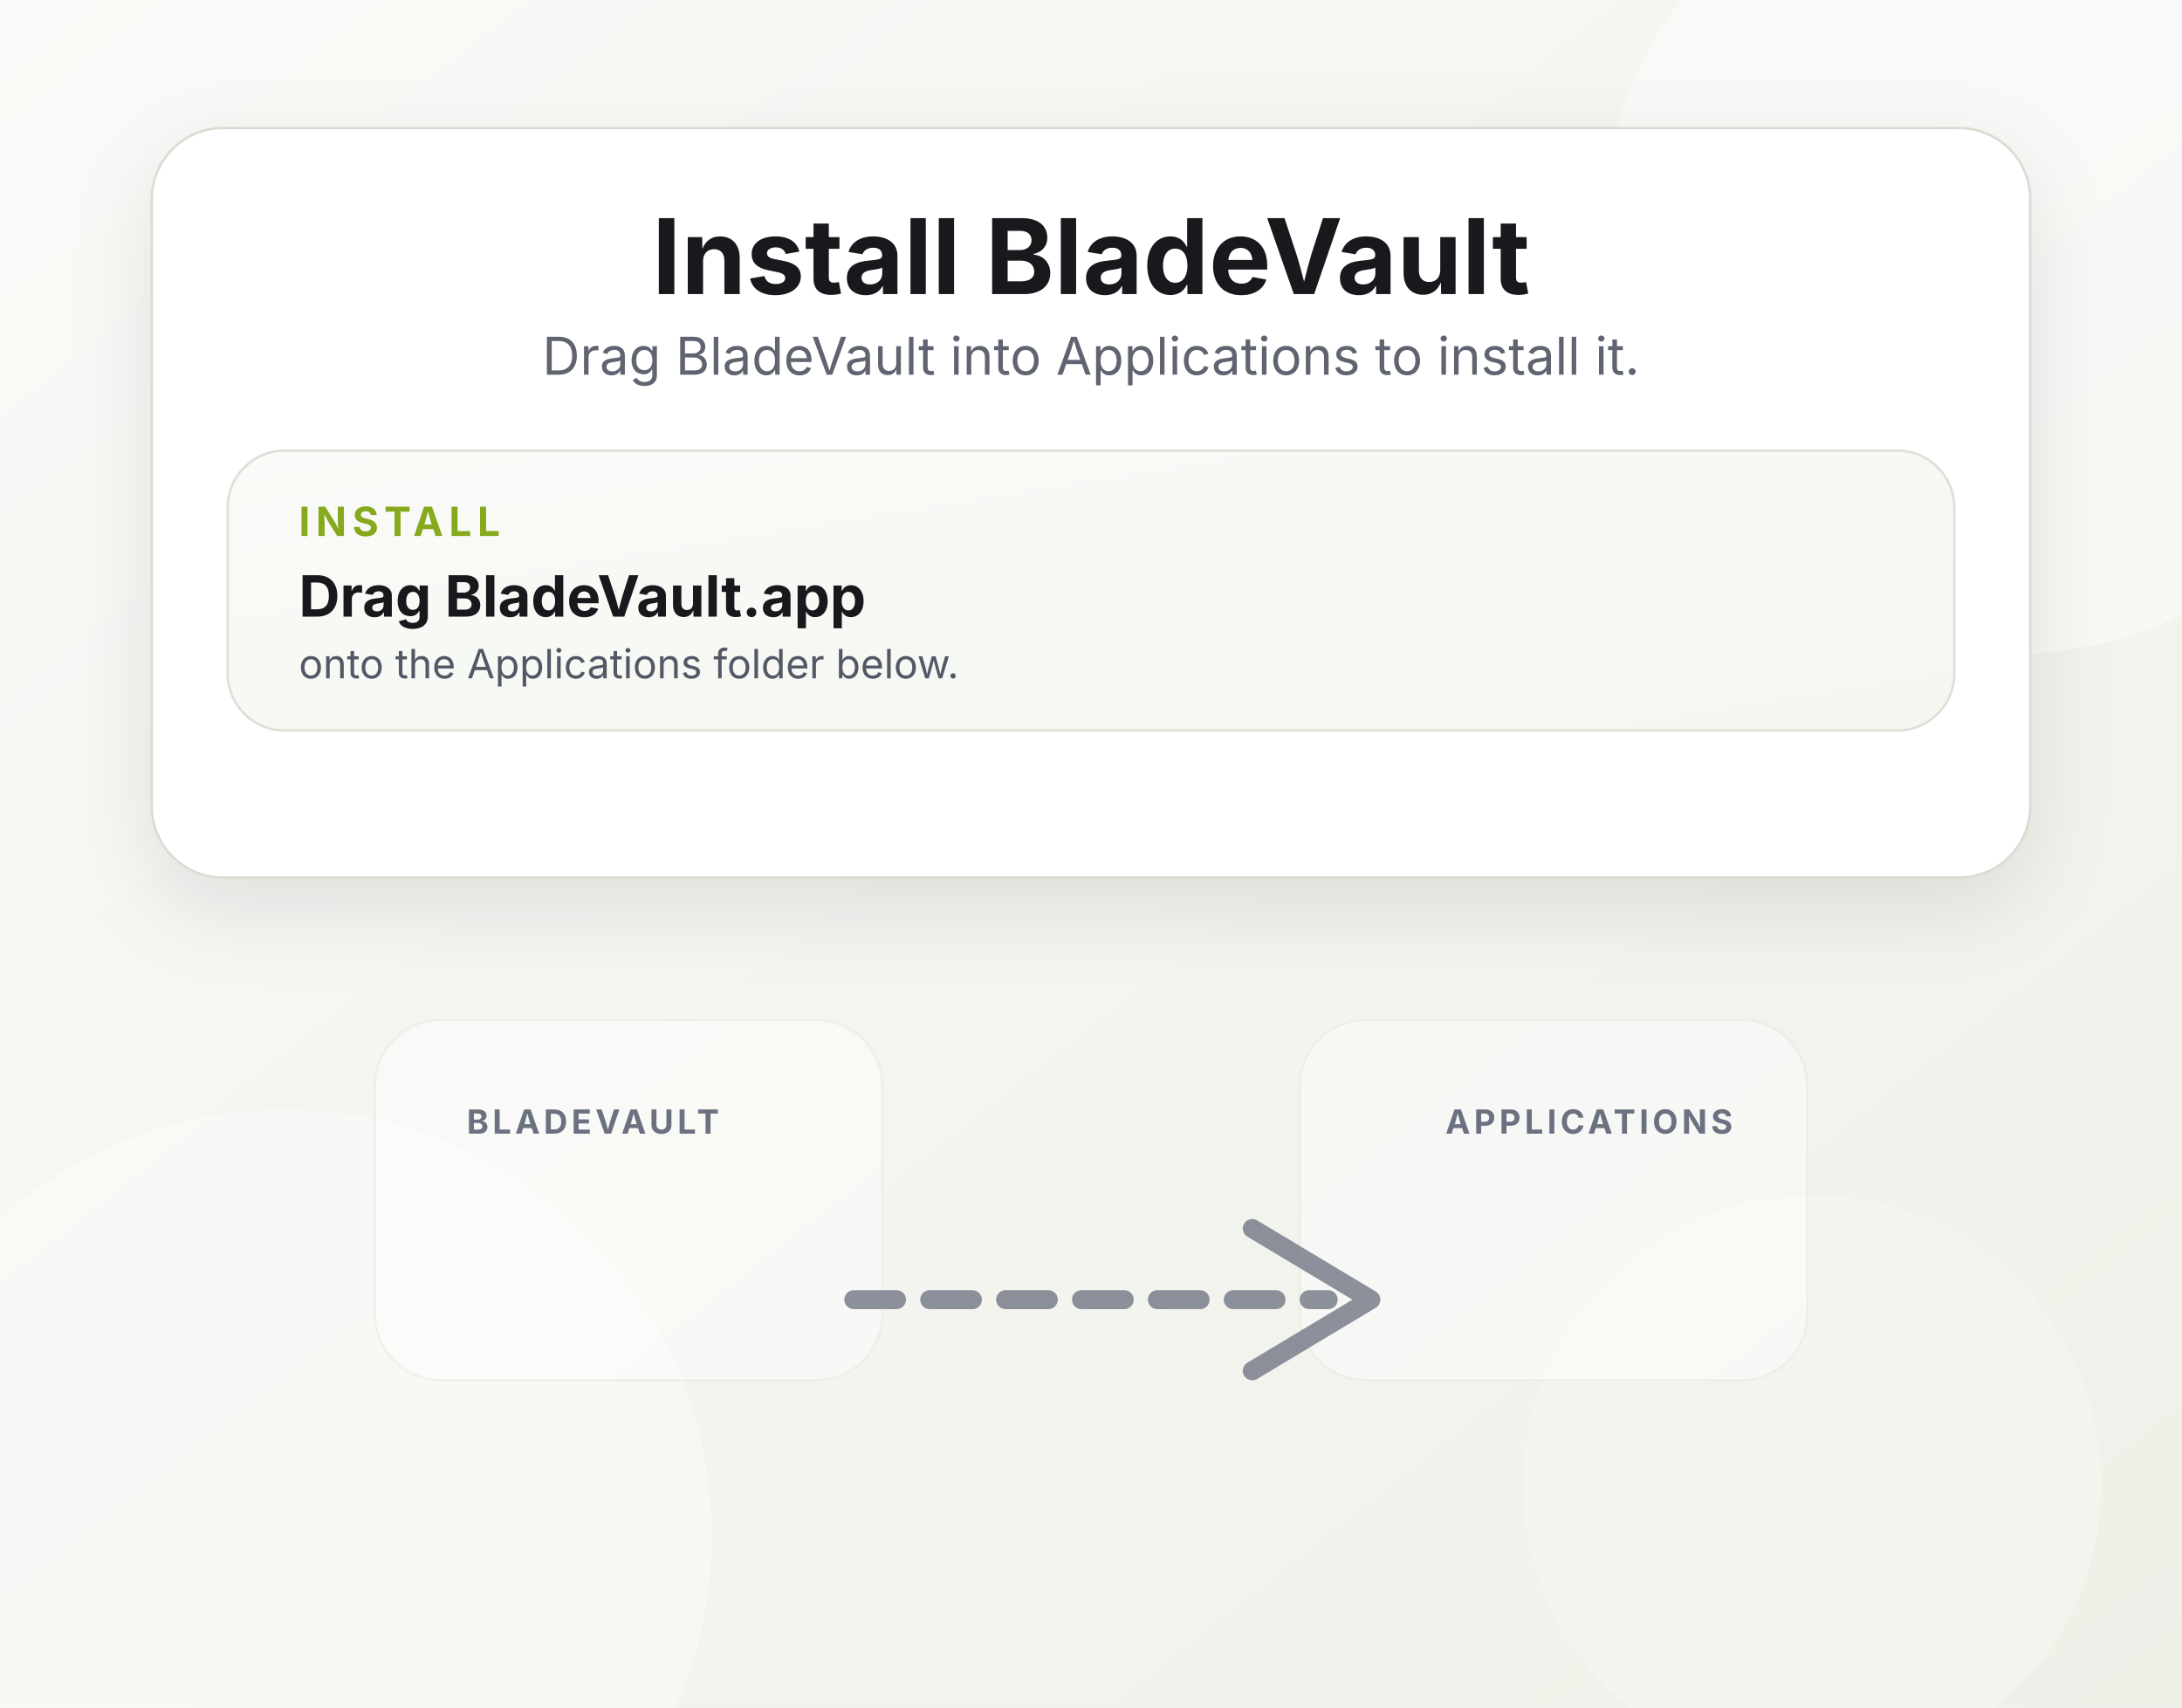
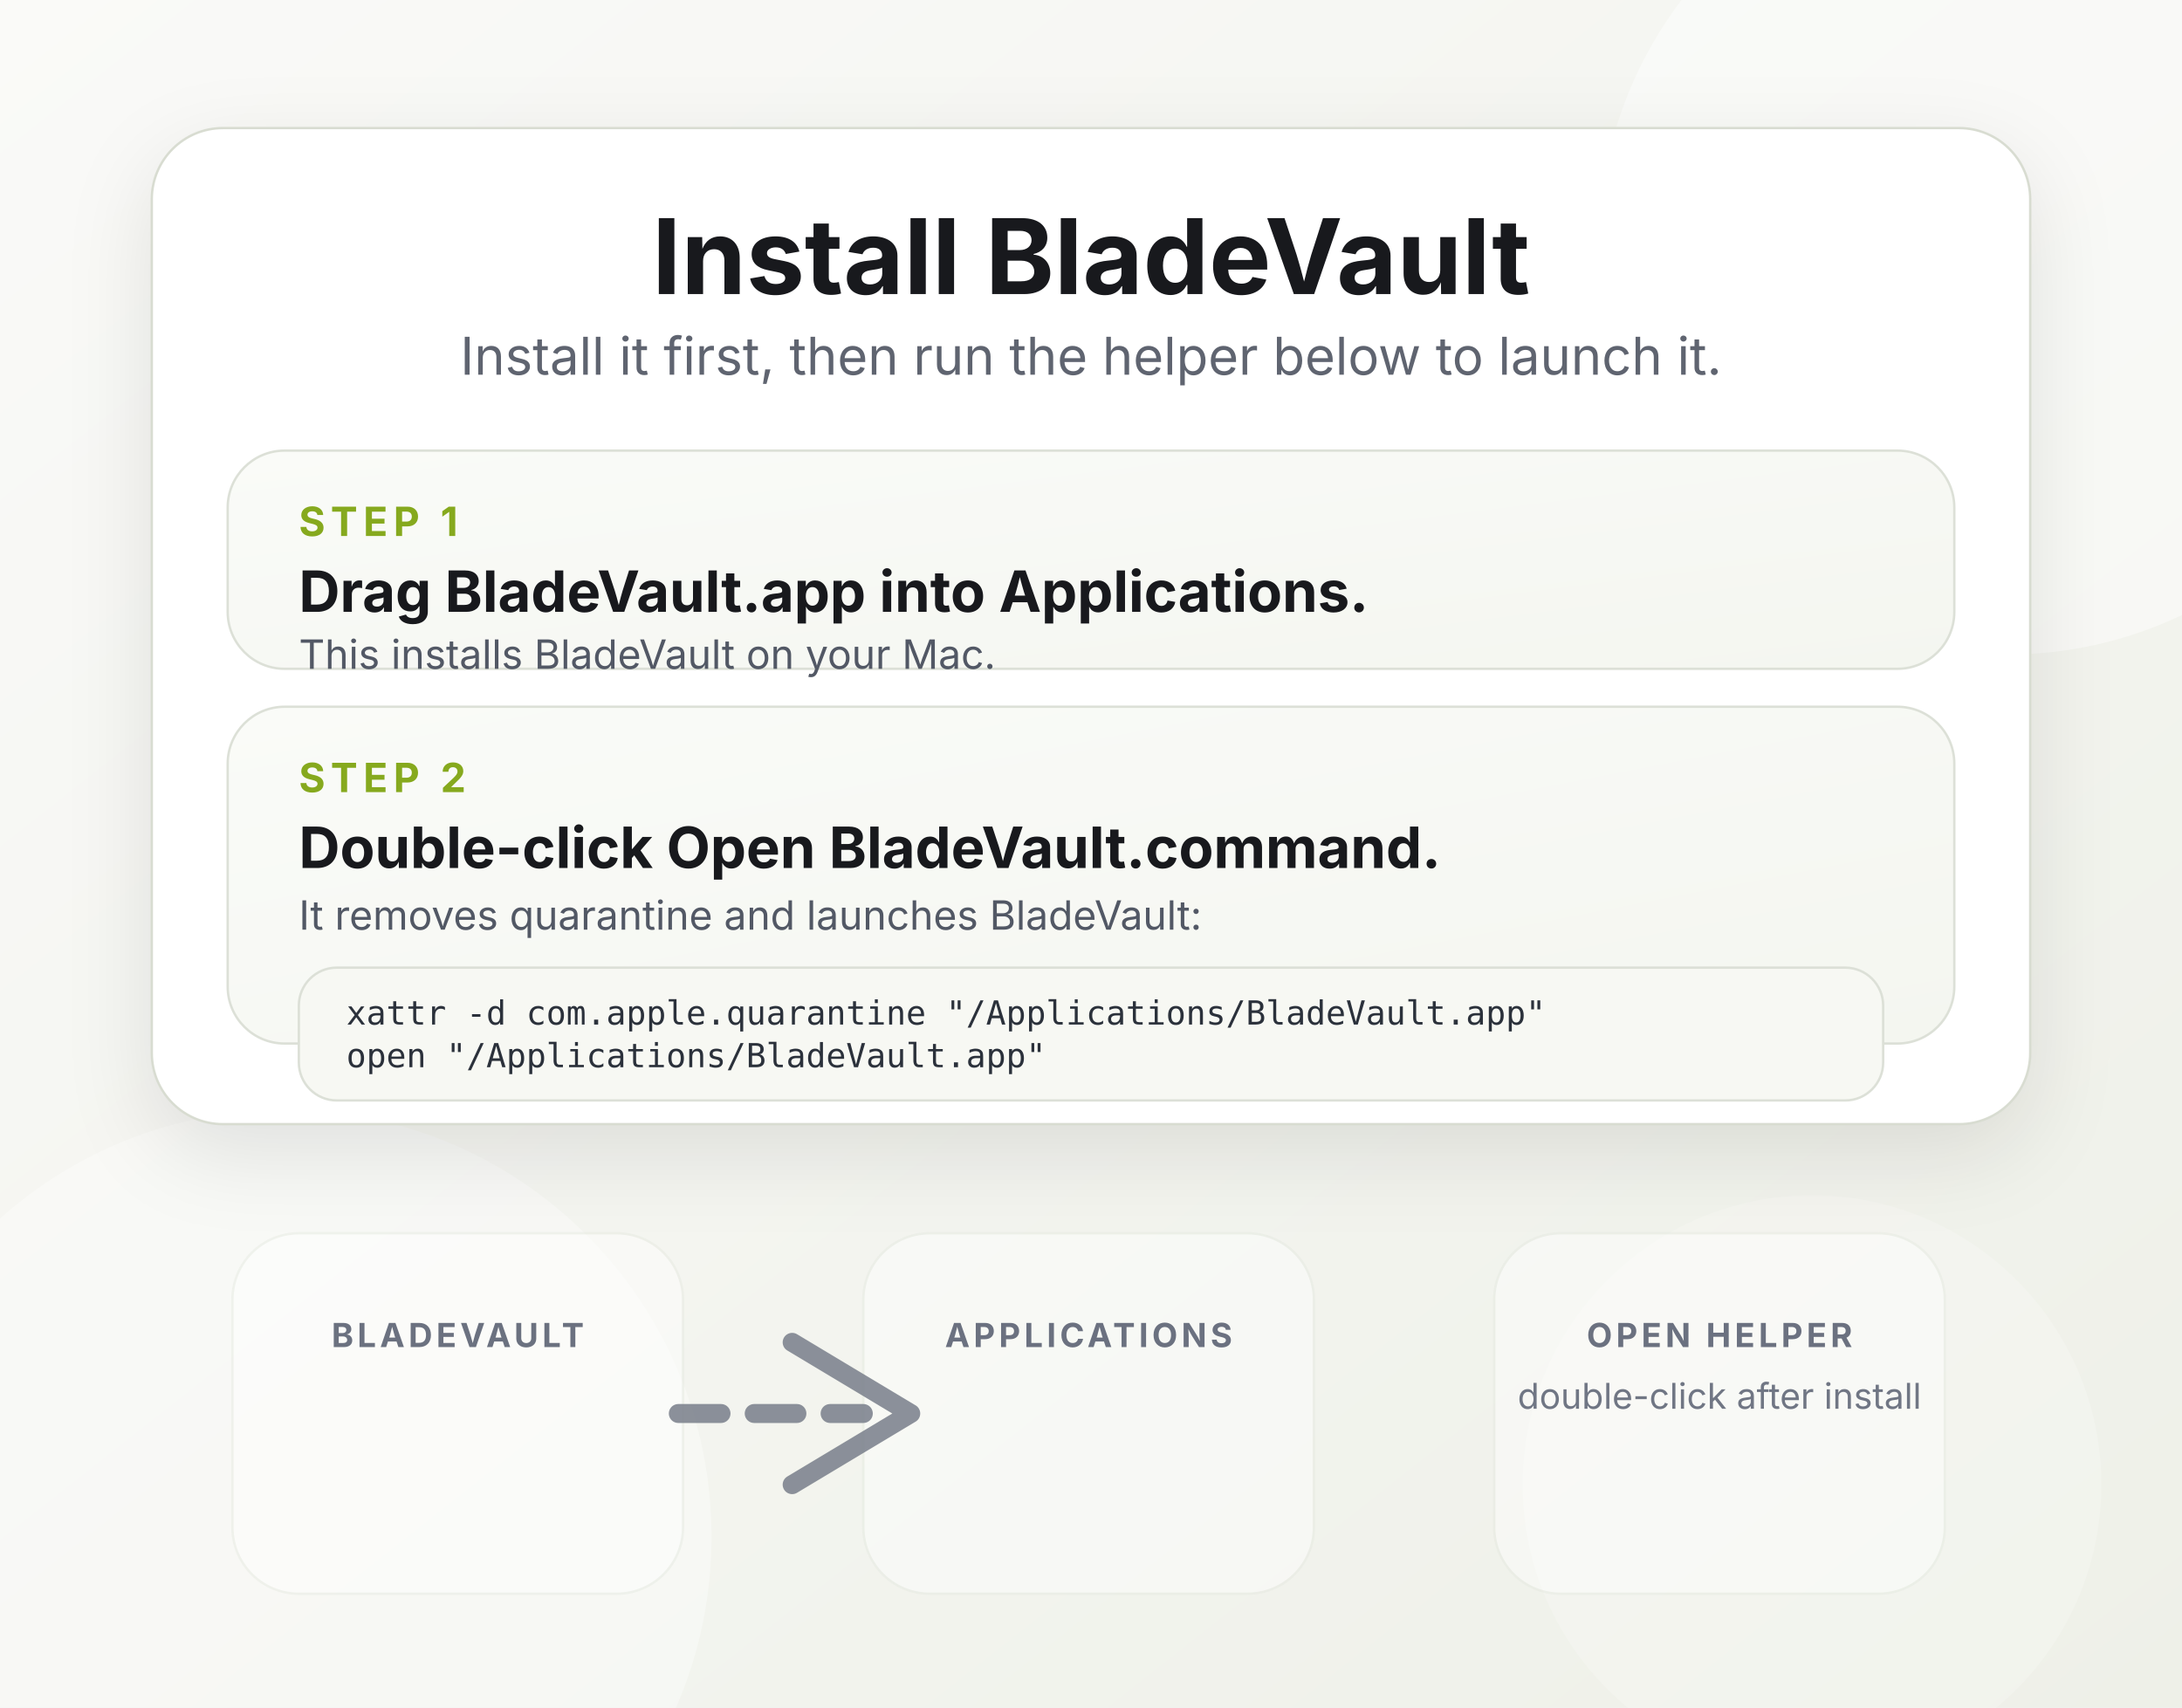
<svg xmlns="http://www.w3.org/2000/svg" width="920" height="720" viewBox="0 0 920 720" role="img" aria-labelledby="title desc">
  <defs>
    <linearGradient id="bg" x1="0" y1="0" x2="1" y2="1">
      <stop offset="0%" stop-color="#FAFAF8" />
      <stop offset="100%" stop-color="#EEF0E8" />
    </linearGradient>
    <linearGradient id="panel" x1="0" y1="0" x2="1" y2="1">
      <stop offset="0%" stop-color="#FAFBF8" />
      <stop offset="100%" stop-color="#F4F6F0" />
    </linearGradient>
    <filter id="shadow" x="-20%" y="-20%" width="140%" height="140%">
      <feDropShadow dx="0" dy="12" stdDeviation="18" flood-color="#18191D" flood-opacity="0.10" />
    </filter>
    <style>
      .sans { font-family: -apple-system, BlinkMacSystemFont, 'Segoe UI', sans-serif; }
      .title { fill: #18191D; font-size: 44px; font-weight: 700; }
      .subtitle { fill: #5F6470; font-size: 22px; }
      .step-label { fill: #86A91E; font-size: 17px; font-weight: 700; letter-spacing: 2.4px; }
      .step-title { fill: #18191D; font-size: 24px; font-weight: 650; }
      .step-body { fill: #525865; font-size: 17px; }
      .muted { fill: #707684; font-size: 15px; }
+       .mono { font-family: 'SFMono-Regular', Menlo, Monaco, monospace; fill: #2B313B; font-size: 14px; }
      .chip { fill: #FFFFFF; font-size: 15px; font-weight: 700; }
      .lane-label { fill: #6B7180; font-size: 14px; letter-spacing: 1.6px; font-weight: 700; }
    </style>
  </defs>
  <rect width="920" height="720" fill="url(#bg)" />
  <circle cx="846" cy="104" r="172" fill="#FFFFFF" opacity="0.44" />
  <circle cx="120" cy="648" r="180" fill="#FFFFFF" opacity="0.34" />
  <circle cx="764" cy="626" r="122" fill="#FFFFFF" opacity="0.18" />
-   <rect x="64" y="54" width="792" height="316" rx="30" fill="#FFFFFF" opacity="0.98" filter="url(#shadow)" />
-   <rect x="64" y="54" width="792" height="316" rx="30" fill="none" stroke="#D8DCD1" />
+   <rect x="64" y="54" width="792" height="420" rx="30" fill="#FFFFFF" opacity="0.98" filter="url(#shadow)" />
+   <rect x="64" y="54" width="792" height="420" rx="30" fill="none" stroke="#D8DCD1" />
  <text class="sans title" x="460" y="124" text-anchor="middle">Install BladeVault</text>
-   <text class="sans subtitle" x="460" y="158" text-anchor="middle">Drag BladeVault into Applications to install it.</text>
-   <rect x="96" y="190" width="728" height="118" rx="24" fill="url(#panel)" stroke="#DCE0D7" />
-   <text class="sans step-label" x="126" y="226">INSTALL</text>
-   <text class="sans step-title" x="126" y="260">Drag BladeVault.app</text>
-   <text class="sans step-body" x="126" y="286">onto the Applications folder below.</text>
-   <rect x="158" y="430" width="214" height="152" rx="28" fill="#FFFFFF" opacity="0.42" stroke="#E2E6DD" />
-   <rect x="548" y="430" width="214" height="152" rx="28" fill="#FFFFFF" opacity="0.42" stroke="#E2E6DD" />
-   <text class="sans lane-label" x="250" y="478" text-anchor="middle">BLADEVAULT</text>
-   <text class="sans lane-label" x="670" y="478" text-anchor="middle">APPLICATIONS</text>
+   <text class="sans subtitle" x="460" y="158" text-anchor="middle">Install it first, then run the helper below to launch it.</text>
+   <rect x="96" y="190" width="728" height="92" rx="24" fill="url(#panel)" stroke="#DCE0D7" />
+   <rect x="96" y="298" width="728" height="142" rx="24" fill="url(#panel)" stroke="#DCE0D7" />
+   <text class="sans step-label" x="126" y="226">STEP 1</text>
+   <text class="sans step-title" x="126" y="258">Drag BladeVault.app into Applications.</text>
+   <text class="sans step-body" x="126" y="282">This installs BladeVault on your Mac.</text>
+   <text class="sans step-label" x="126" y="334">STEP 2</text>
+   <text class="sans step-title" x="126" y="366">Double-click Open BladeVault.command.</text>
+   <text class="sans step-body" x="126" y="392">It removes quarantine and launches BladeVault:</text>
+   <rect x="126" y="408" width="668" height="56" rx="16" fill="#F7F8F3" stroke="#DCE0D7" />
+   <text class="mono" x="146" y="432">xattr -d com.apple.quarantine "/Applications/BladeVault.app"</text>
+   <text class="mono" x="146" y="450">open "/Applications/BladeVault.app"</text>
+   <rect x="98" y="520" width="190" height="152" rx="28" fill="#FFFFFF" opacity="0.42" stroke="#E2E6DD" />
+   <rect x="364" y="520" width="190" height="152" rx="28" fill="#FFFFFF" opacity="0.42" stroke="#E2E6DD" />
+   <rect x="630" y="520" width="190" height="152" rx="28" fill="#FFFFFF" opacity="0.42" stroke="#E2E6DD" />
+   <text class="sans lane-label" x="193" y="568" text-anchor="middle">BLADEVAULT</text>
+   <text class="sans lane-label" x="459" y="568" text-anchor="middle">APPLICATIONS</text>
+   <text class="sans lane-label" x="725" y="568" text-anchor="middle">OPEN HELPER</text>
+   <text class="sans muted" x="725" y="594" text-anchor="middle">double-click after install</text>
  <g opacity="0.86">
-     <path d="M360 548 H560" fill="none" stroke="#7A808B" stroke-width="8" stroke-linecap="round" stroke-dasharray="18 14" />
-     <path d="M528 518 L578 548 L528 578" fill="none" stroke="#7A808B" stroke-width="8" stroke-linecap="round" stroke-linejoin="round" />
+     <path d="M286 596 H364" fill="none" stroke="#7A808B" stroke-width="8" stroke-linecap="round" stroke-dasharray="18 14" />
+     <path d="M334 566 L384 596 L334 626" fill="none" stroke="#7A808B" stroke-width="8" stroke-linecap="round" stroke-linejoin="round" />
  </g>
</svg>
